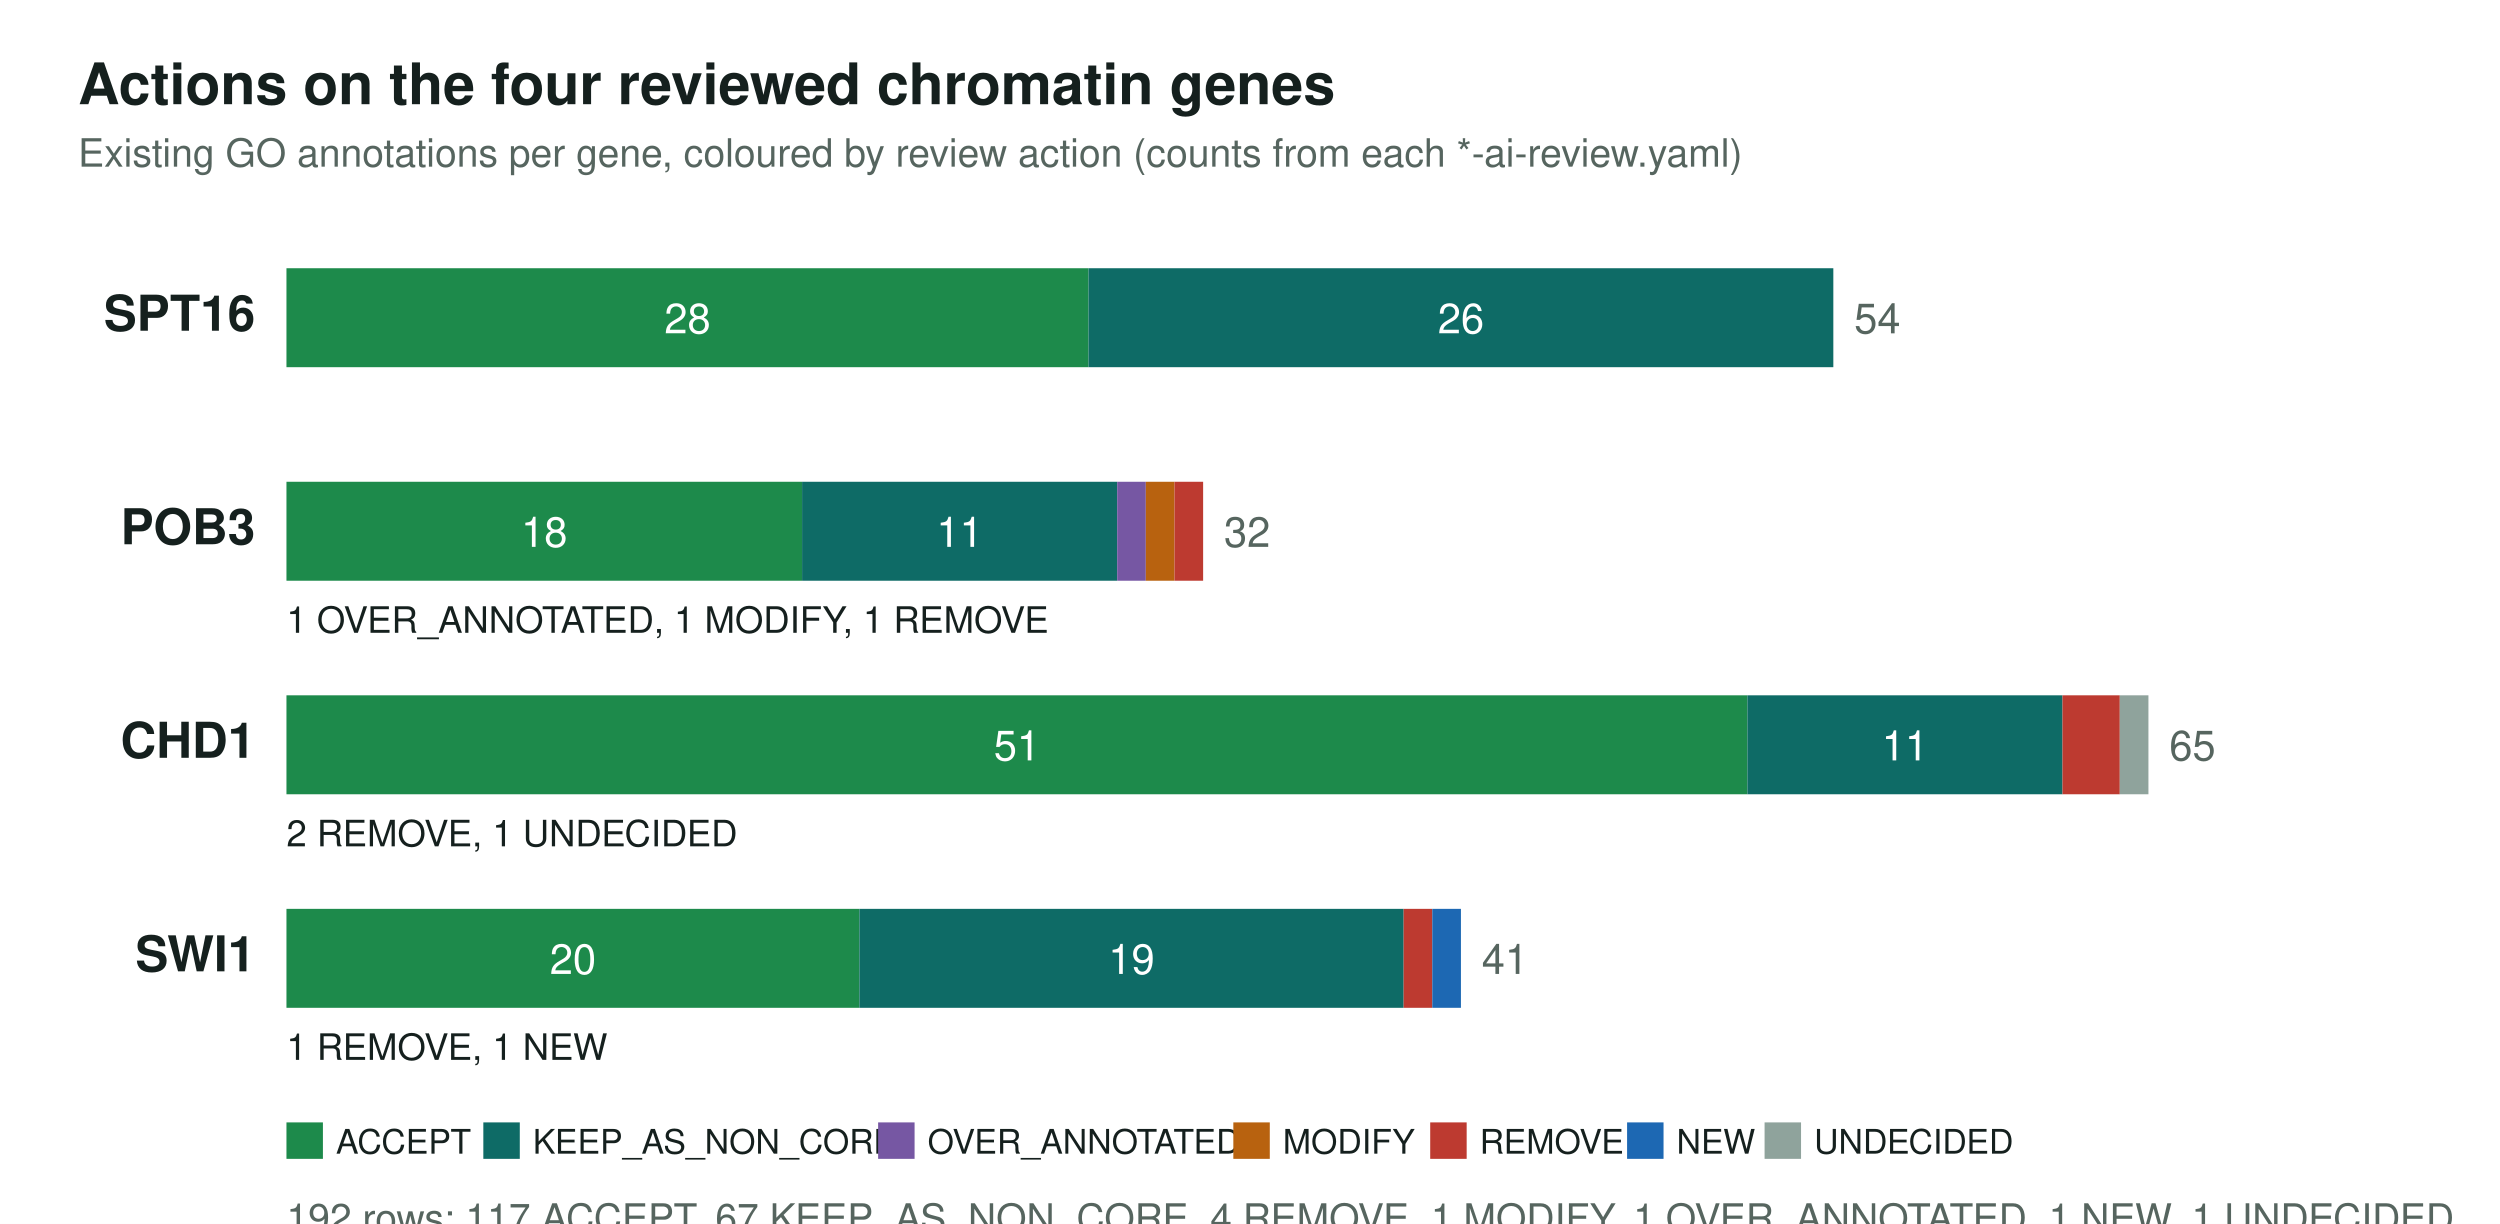
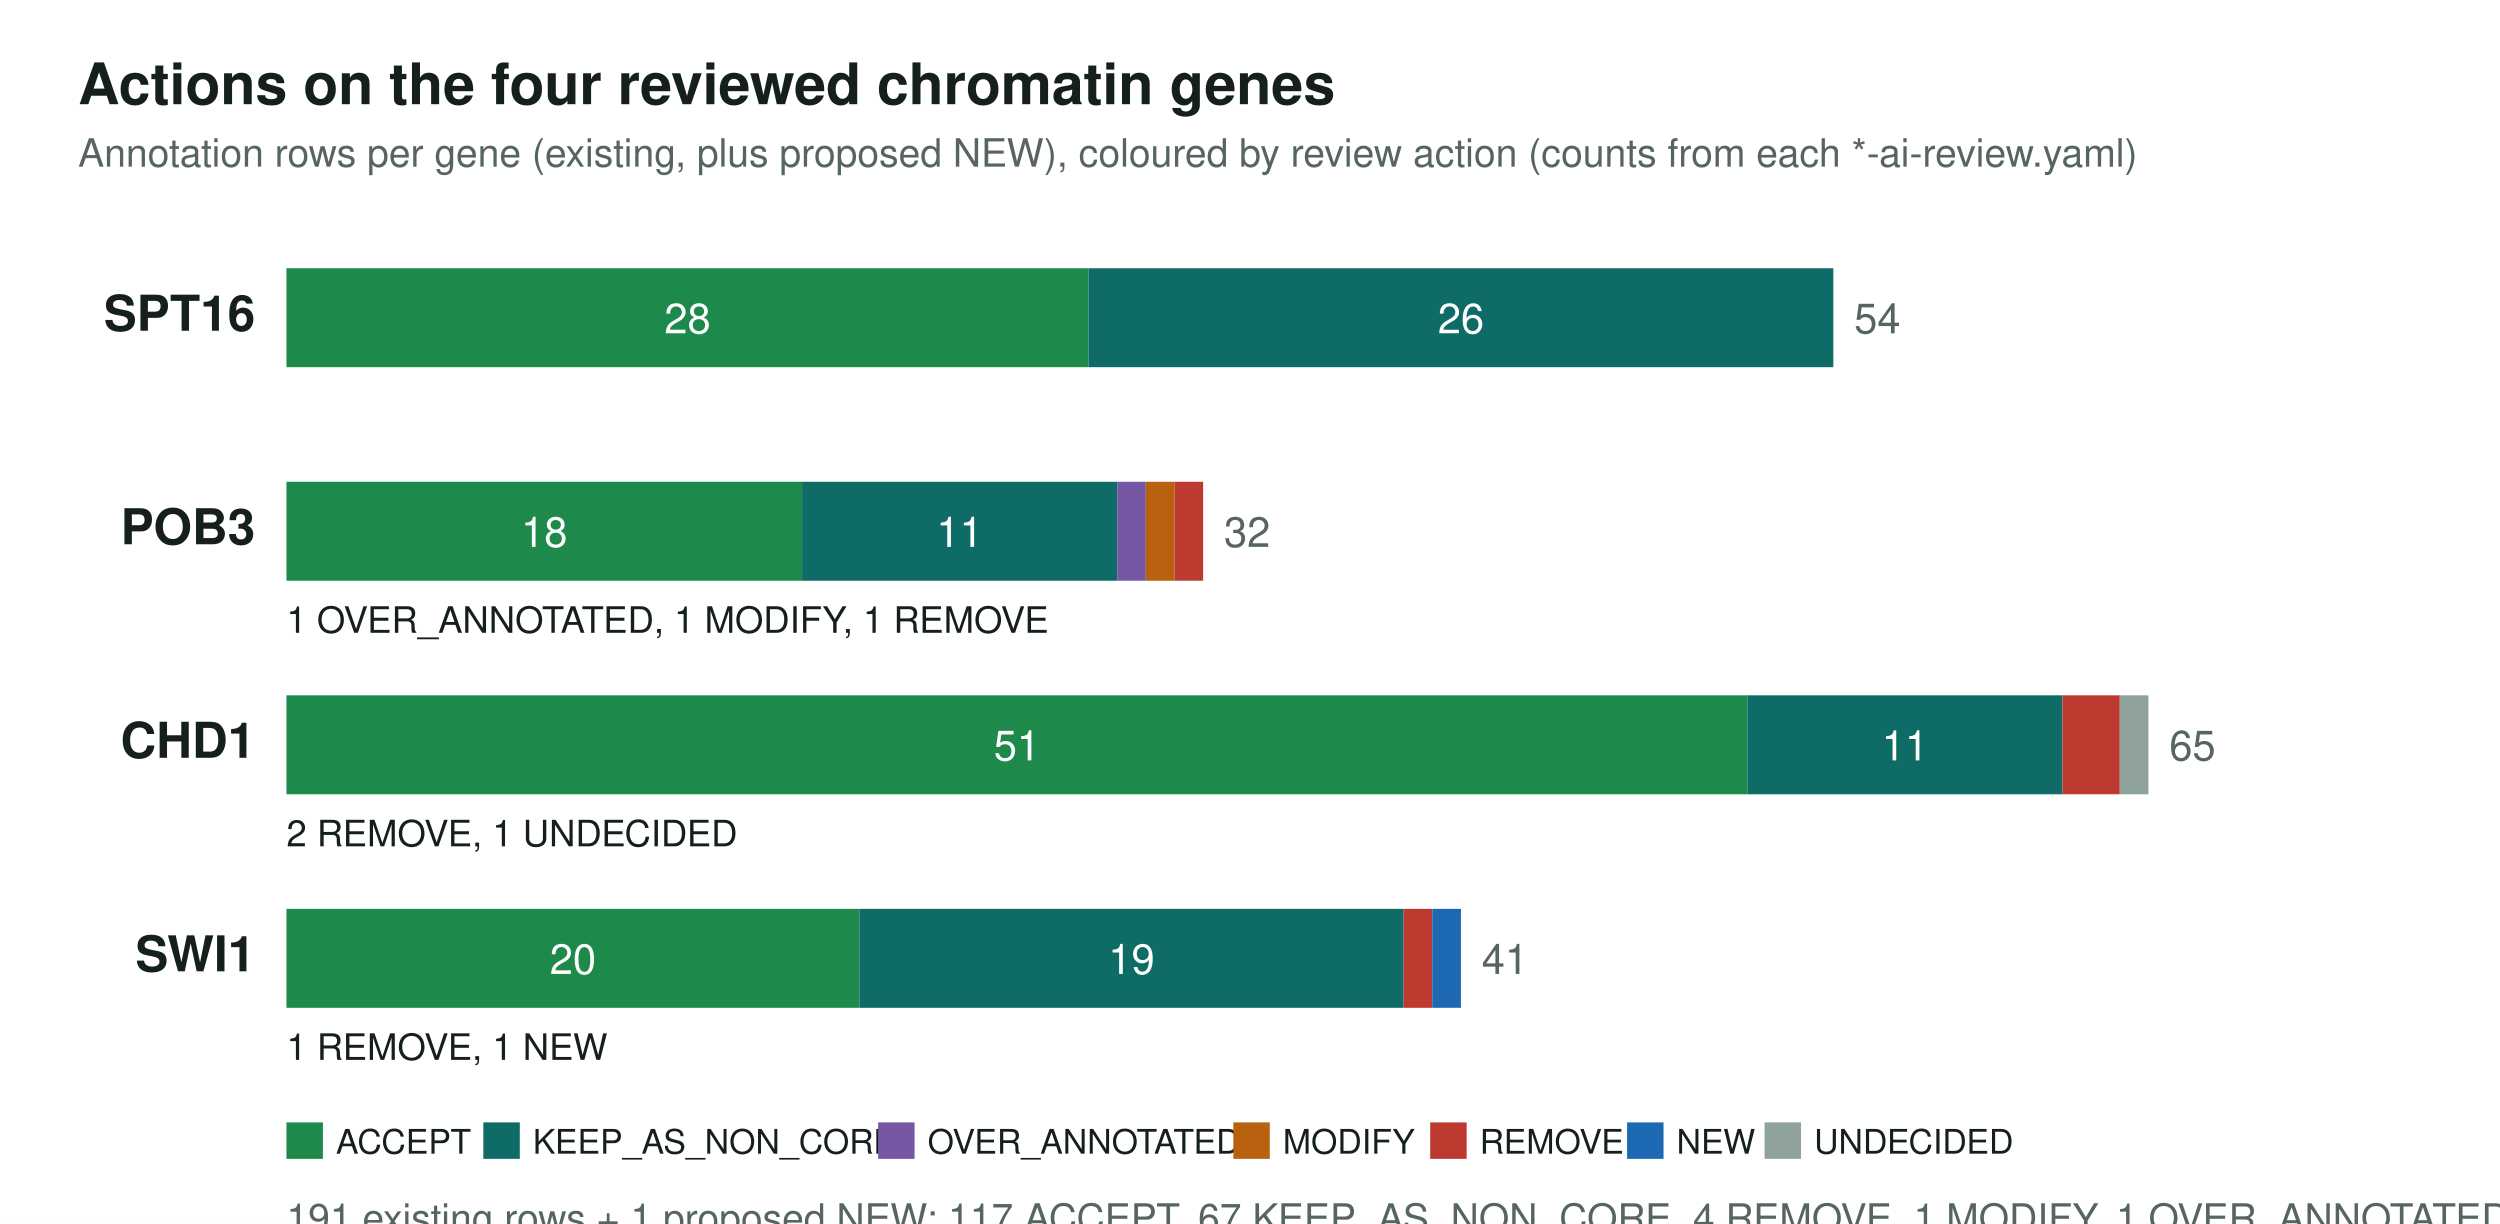
<svg xmlns="http://www.w3.org/2000/svg" viewBox="0 0 960 470" width="960" height="470" font-family="Helvetica, Arial, sans-serif">
  <rect width="960" height="470" fill="#ffffff" />
  <text x="30" y="40" font-size="22" font-weight="bold" fill="#15201e">Actions on the four reviewed chromatin genes</text>
-   <text x="30" y="64" font-size="15" fill="#56655f">Existing GO annotations per gene, coloured by review action (counts from each *-ai-review.yaml)</text>
+   <text x="30" y="64" font-size="15" fill="#56655f">Annotation rows per gene (existing, plus proposed NEW), coloured by review action (counts from each *-ai-review.yaml)</text>
  <text x="98" y="127" font-size="19" font-weight="bold" text-anchor="end" fill="#15201e">SPT16</text>
  <rect x="110.0" y="103" width="308.0" height="38" fill="#1d8a4b" />
  <text x="264.0" y="128" font-size="16" text-anchor="middle" fill="#ffffff">28</text>
  <rect x="418.0" y="103" width="286.0" height="38" fill="#0e6b66" />
  <text x="561.0" y="128" font-size="16" text-anchor="middle" fill="#ffffff">26</text>
  <text x="712.0" y="128" font-size="16" fill="#56655f">54</text>
  <text x="98" y="209" font-size="19" font-weight="bold" text-anchor="end" fill="#15201e">POB3</text>
  <rect x="110.0" y="185" width="198.0" height="38" fill="#1d8a4b" />
  <text x="209.0" y="210" font-size="16" text-anchor="middle" fill="#ffffff">18</text>
  <rect x="308.0" y="185" width="121.0" height="38" fill="#0e6b66" />
  <text x="368.5" y="210" font-size="16" text-anchor="middle" fill="#ffffff">11</text>
  <rect x="429.0" y="185" width="11.0" height="38" fill="#7657a3" />
  <rect x="440.0" y="185" width="11.0" height="38" fill="#b8620f" />
  <rect x="451.0" y="185" width="11.0" height="38" fill="#bd3a30" />
  <text x="470.0" y="210" font-size="16" fill="#56655f">32</text>
  <text x="110" y="243" font-size="14" fill="#15201e">1 OVER_ANNOTATED, 1 MODIFY, 1 REMOVE</text>
  <text x="98" y="291" font-size="19" font-weight="bold" text-anchor="end" fill="#15201e">CHD1</text>
  <rect x="110.0" y="267" width="561.0" height="38" fill="#1d8a4b" />
  <text x="390.5" y="292" font-size="16" text-anchor="middle" fill="#ffffff">51</text>
  <rect x="671.0" y="267" width="121.0" height="38" fill="#0e6b66" />
  <text x="731.5" y="292" font-size="16" text-anchor="middle" fill="#ffffff">11</text>
  <rect x="792.0" y="267" width="22.0" height="38" fill="#bd3a30" />
  <rect x="814.0" y="267" width="11.0" height="38" fill="#8fa39c" />
  <text x="833.0" y="292" font-size="16" fill="#56655f">65</text>
  <text x="110" y="325" font-size="14" fill="#15201e">2 REMOVE, 1 UNDECIDED</text>
  <text x="98" y="373" font-size="19" font-weight="bold" text-anchor="end" fill="#15201e">SWI1</text>
  <rect x="110.0" y="349" width="220.0" height="38" fill="#1d8a4b" />
  <text x="220.0" y="374" font-size="16" text-anchor="middle" fill="#ffffff">20</text>
  <rect x="330.0" y="349" width="209.0" height="38" fill="#0e6b66" />
  <text x="434.5" y="374" font-size="16" text-anchor="middle" fill="#ffffff">19</text>
  <rect x="539.0" y="349" width="11.0" height="38" fill="#bd3a30" />
  <rect x="550.0" y="349" width="11.0" height="38" fill="#1d68b3" />
  <text x="569.0" y="374" font-size="16" fill="#56655f">41</text>
  <text x="110" y="407" font-size="14" fill="#15201e">1 REMOVE, 1 NEW</text>
  <rect x="110" y="431" width="14" height="14" fill="#1d8a4b" />
  <text x="129" y="443" font-size="13" fill="#15201e">ACCEPT</text>
  <rect x="185.6" y="431" width="14" height="14" fill="#0e6b66" />
  <text x="204.6" y="443" font-size="13" fill="#15201e">KEEP_AS_NON_CORE</text>
  <rect x="337.2" y="431" width="14" height="14" fill="#7657a3" />
  <text x="356.2" y="443" font-size="13" fill="#15201e">OVER_ANNOTATED</text>
  <rect x="473.6" y="431" width="14" height="14" fill="#b8620f" />
  <text x="492.6" y="443" font-size="13" fill="#15201e">MODIFY</text>
  <rect x="549.2" y="431" width="14" height="14" fill="#bd3a30" />
  <text x="568.2" y="443" font-size="13" fill="#15201e">REMOVE</text>
  <rect x="624.8" y="431" width="14" height="14" fill="#1d68b3" />
  <text x="643.8" y="443" font-size="13" fill="#15201e">NEW</text>
  <rect x="677.6" y="431" width="14" height="14" fill="#8fa39c" />
  <text x="696.6" y="443" font-size="13" fill="#15201e">UNDECIDED</text>
-   <text x="110" y="473" font-size="15" fill="#56655f">192 rows: 117 ACCEPT, 67 KEEP_AS_NON_CORE, 4 REMOVE, 1 MODIFY, 1 OVER_ANNOTATED, 1 NEW, 1 UNDECIDED</text>
+   <text x="110" y="473" font-size="15" fill="#56655f">191 existing rows + 1 proposed NEW: 117 ACCEPT, 67 KEEP_AS_NON_CORE, 4 REMOVE, 1 MODIFY, 1 OVER_ANNOTATED, 1 NEW, 1 UNDECIDED</text>
</svg>
